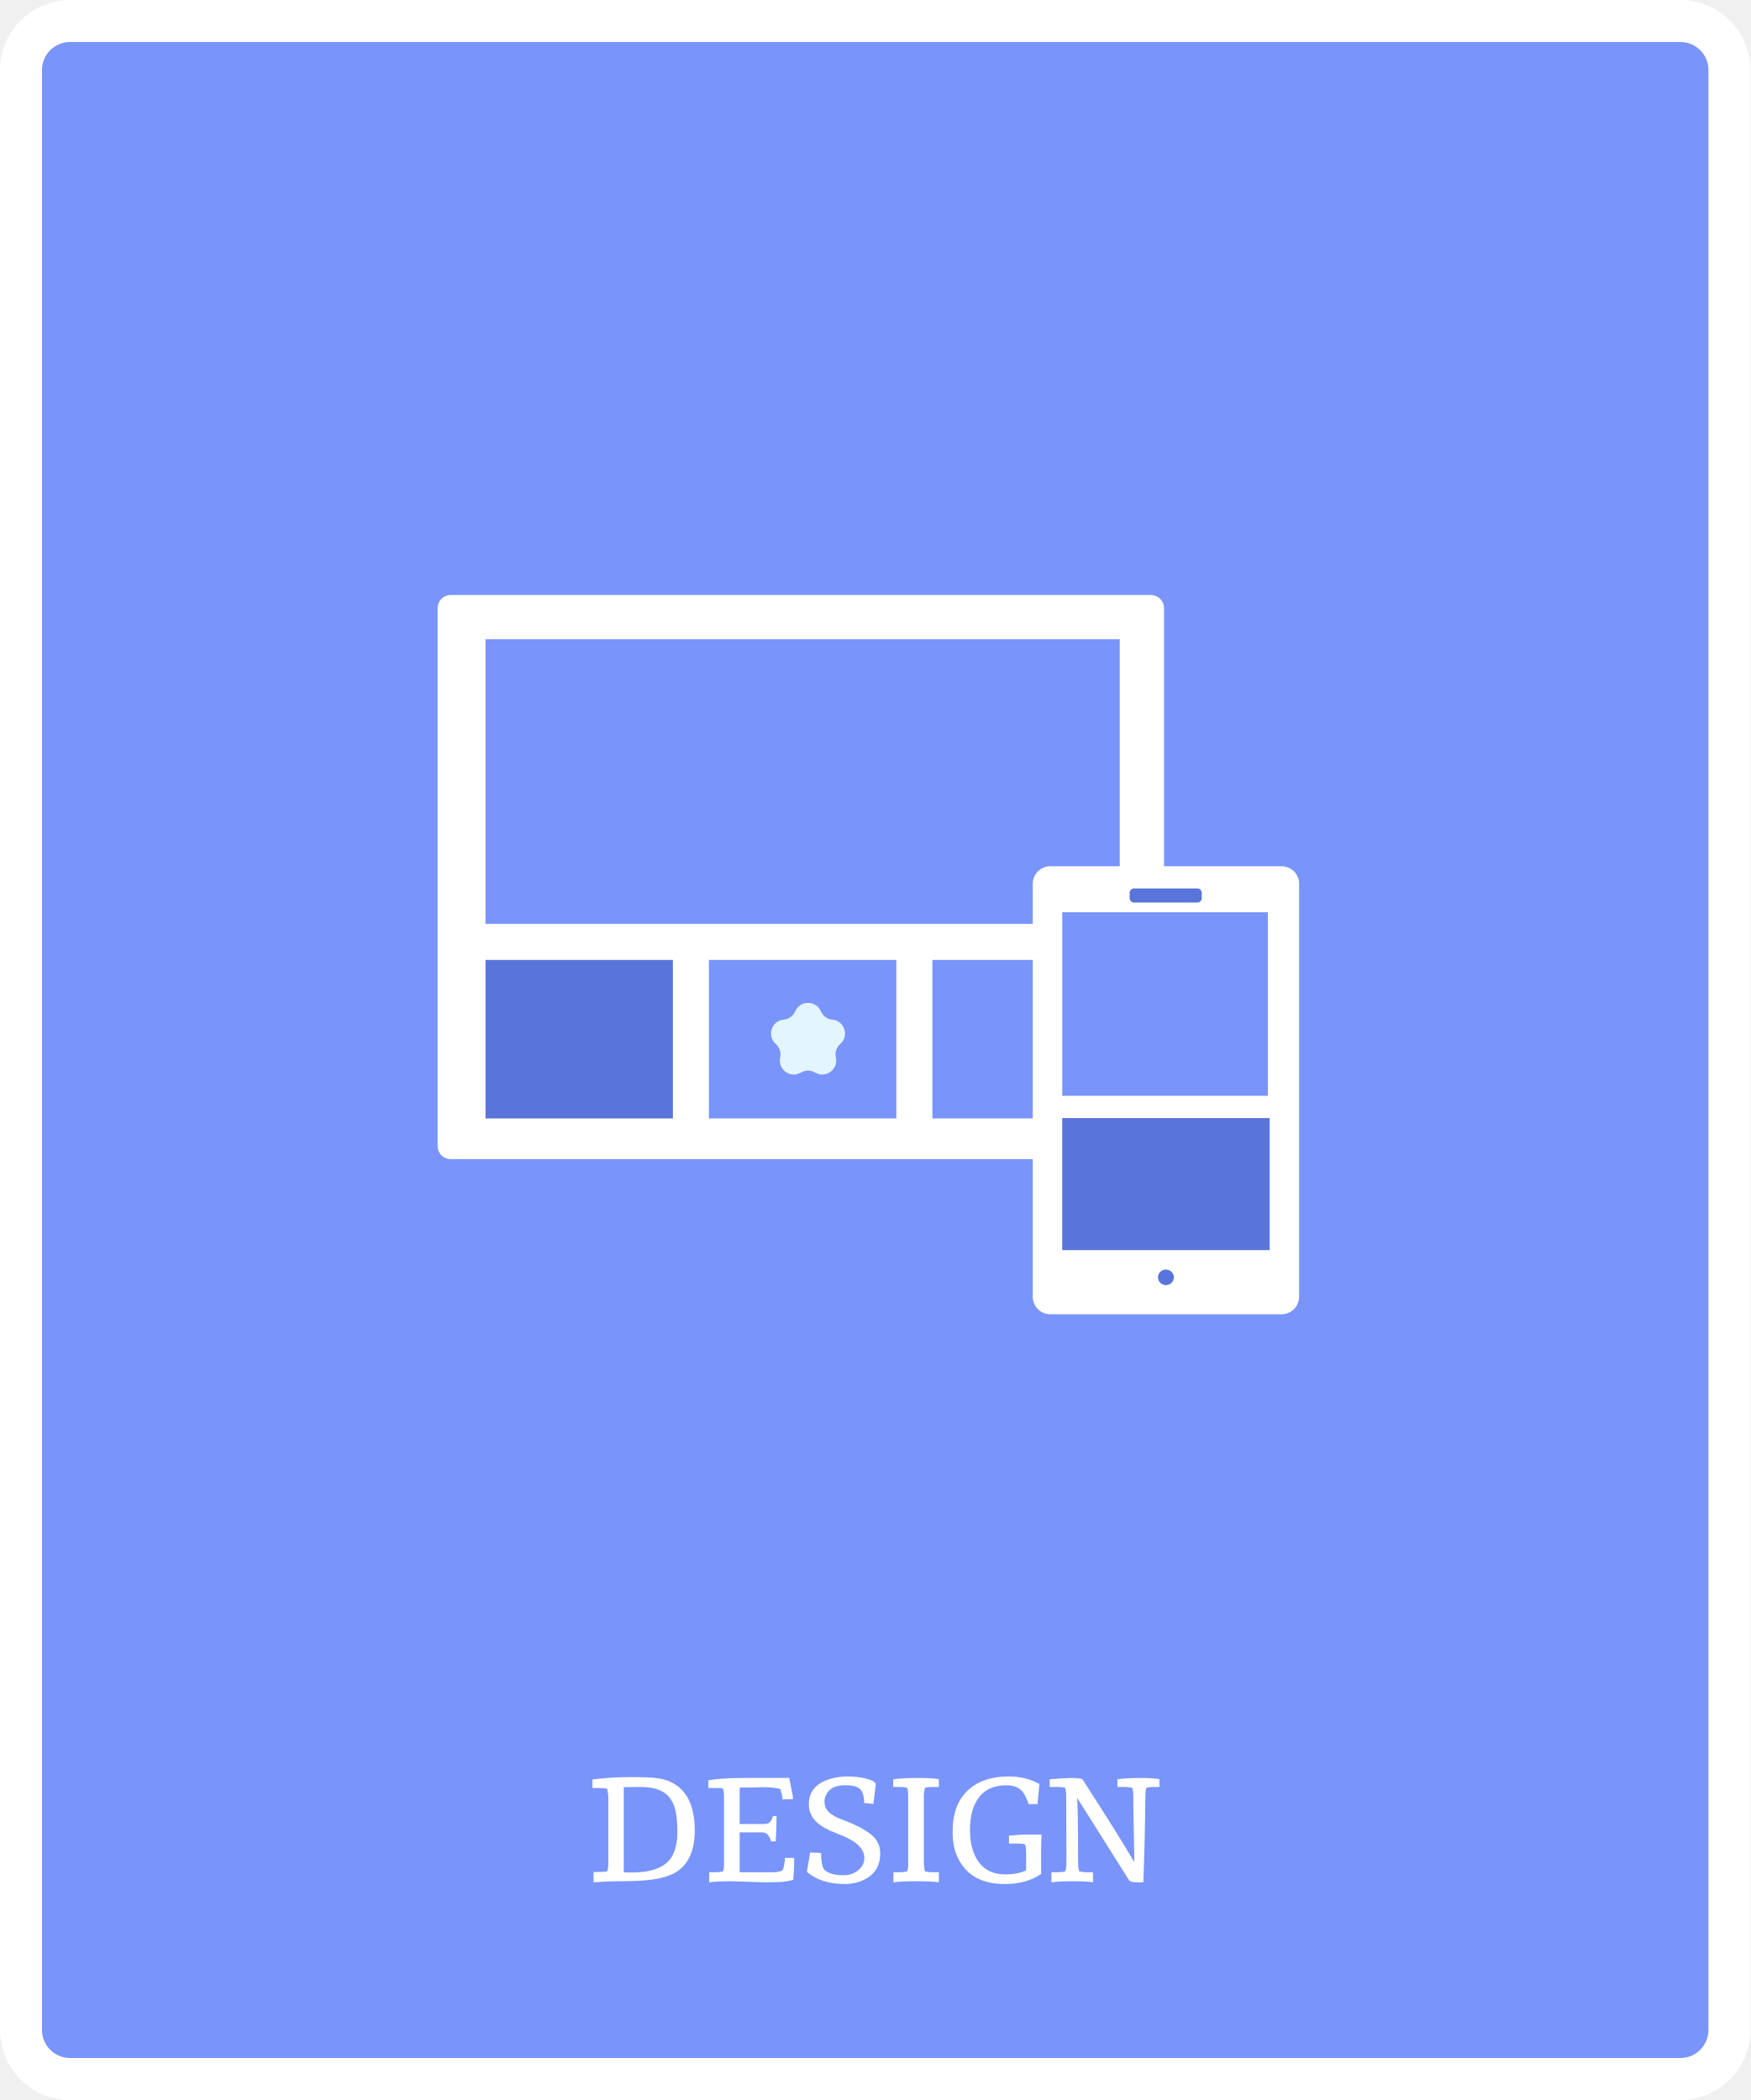
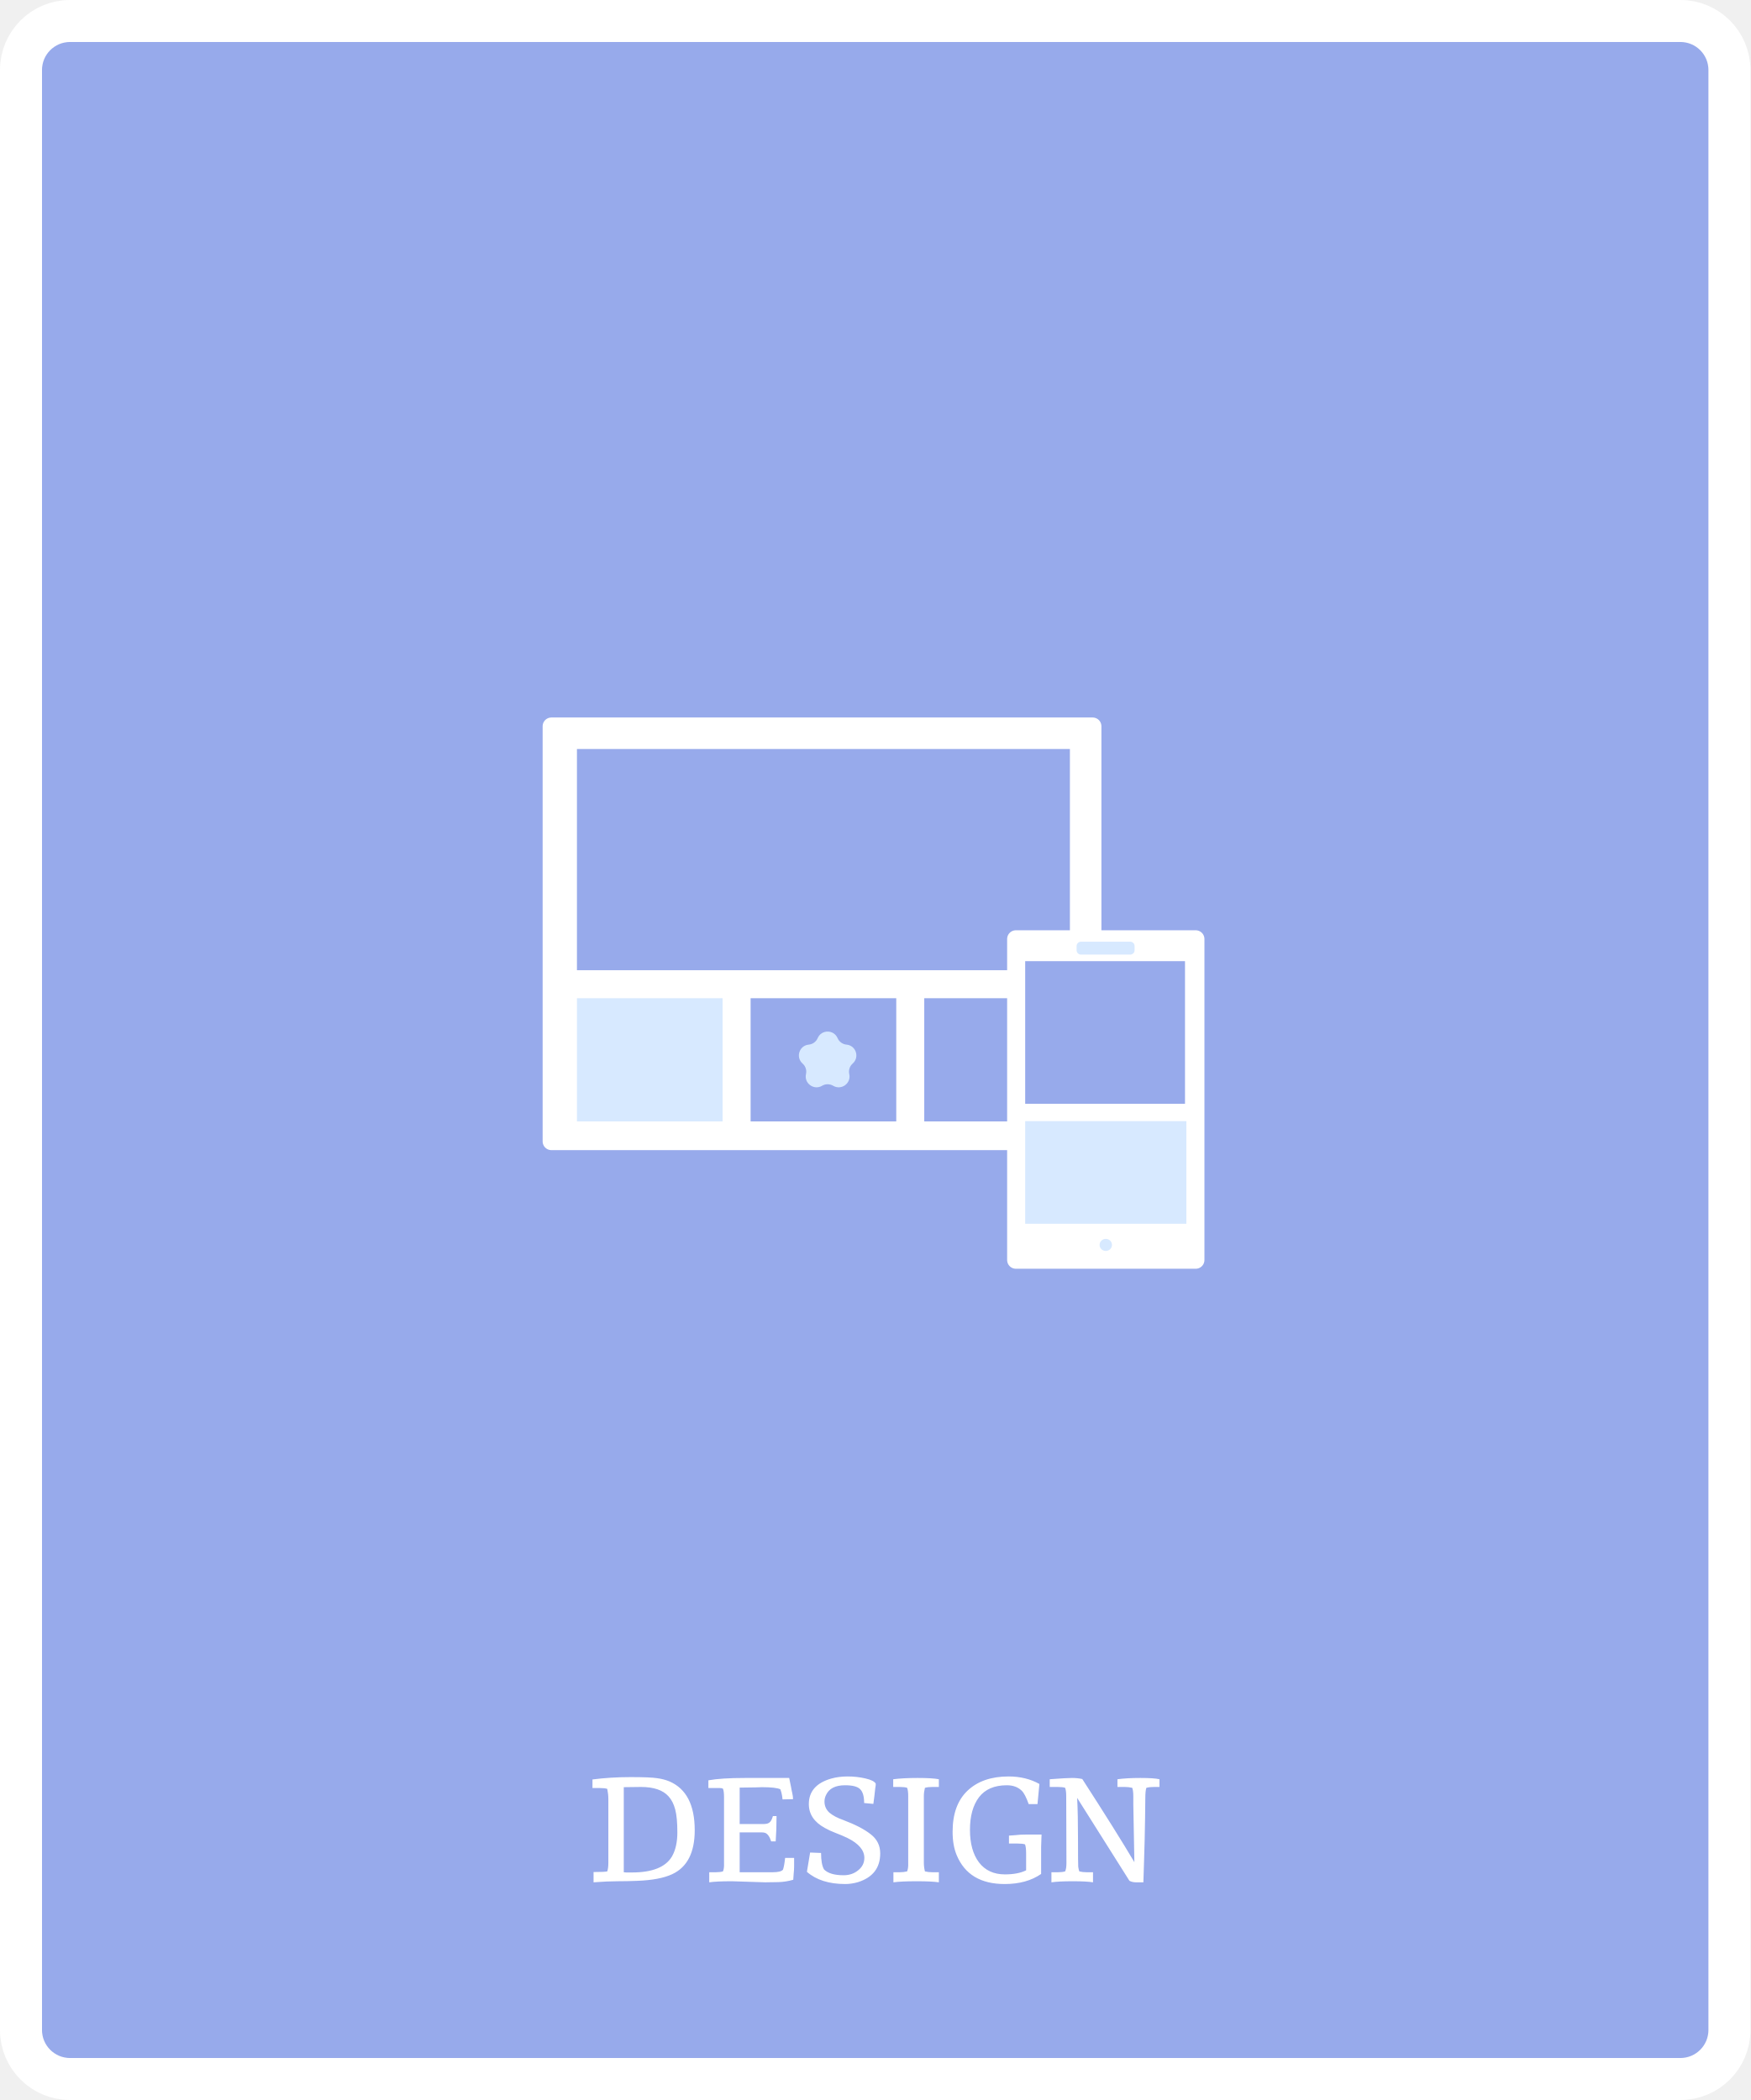
<svg xmlns="http://www.w3.org/2000/svg" width="200" height="240" viewBox="0 0 200 240" fill="none">
-   <rect x="2.4" y="2.4" width="195.2" height="235.2" rx="5.6" fill="#7995FB" stroke="white" stroke-width="4.8" />
+   <rect x="2.4" y="2.4" width="195.2" height="235.2" rx="5.6" fill="#97AAEB" stroke="white" stroke-width="4.8" />
  <path d="M67.695 203.367C69.067 203.188 70.512 203.098 72.03 203.098C73.548 203.098 74.561 203.139 75.067 203.22C75.573 203.286 76.046 203.408 76.487 203.588C78.414 204.42 79.377 206.282 79.377 209.171C79.377 211.718 78.52 213.392 76.805 214.192C75.859 214.633 74.536 214.886 72.838 214.951C72.071 214.984 71.303 215 70.536 215C69.785 215 68.879 215.041 67.818 215.122V213.947C68.683 213.947 69.206 213.922 69.385 213.873C69.467 213.629 69.508 213.302 69.508 212.894V205.596C69.508 205.237 69.467 204.853 69.385 204.445C69.206 204.38 68.928 204.347 68.552 204.347H67.695V203.367ZM73.23 204.224L71.271 204.249V213.971C71.369 213.988 71.459 213.996 71.54 213.996H72.201C74.536 213.996 76.063 213.384 76.781 212.159C77.189 211.441 77.393 210.527 77.393 209.416C77.393 208.29 77.312 207.416 77.148 206.796C76.985 206.176 76.732 205.678 76.389 205.302C75.752 204.584 74.699 204.224 73.23 204.224ZM80.938 203.465C81.901 203.286 83.305 203.196 85.15 203.196H90.17L90.391 204.273C90.407 204.404 90.448 204.608 90.513 204.886C90.578 205.163 90.611 205.408 90.611 205.62L89.411 205.645L89.362 205.253C89.329 205.024 89.264 204.771 89.166 204.494C88.84 204.331 88.138 204.249 87.06 204.249L86.325 204.273L84.513 204.298V208.461H87.305C87.697 208.461 87.966 208.322 88.113 208.045C88.178 207.947 88.244 207.784 88.309 207.555H88.725C88.725 208.6 88.693 209.563 88.627 210.445H88.113C87.933 209.89 87.697 209.563 87.403 209.465C87.305 209.433 87.182 209.416 87.035 209.416H84.513V213.971H88.284C88.905 213.971 89.297 213.873 89.46 213.678C89.558 213.4 89.64 212.951 89.705 212.331C90.048 212.331 90.391 212.331 90.733 212.331V213.286C90.733 213.547 90.717 213.824 90.684 214.118C90.668 214.396 90.652 214.633 90.635 214.829C90.08 214.992 89.517 215.082 88.946 215.098C88.391 215.114 87.885 215.122 87.427 215.122L83.631 215C82.456 215 81.591 215.041 81.035 215.122V213.971H81.77C82.097 213.971 82.374 213.939 82.603 213.873C82.701 213.661 82.742 213.343 82.725 212.918V205.376C82.725 204.935 82.684 204.616 82.603 204.42C82.505 204.371 82.391 204.347 82.26 204.347H80.938V203.465ZM94.374 205.155C94.26 205.384 94.203 205.629 94.203 205.89C94.203 206.396 94.391 206.82 94.766 207.163C95.158 207.49 95.681 207.767 96.334 207.996C97.721 208.518 98.775 209.065 99.493 209.637C100.211 210.192 100.57 210.918 100.57 211.816C100.57 213.465 99.73 214.559 98.048 215.098C97.542 215.245 97.052 215.318 96.579 215.318C94.717 215.318 93.256 214.853 92.195 213.922L92.562 211.718L93.811 211.767C93.811 212.633 93.925 213.261 94.154 213.653C94.595 214.094 95.338 214.314 96.383 214.314C97.036 214.314 97.591 214.127 98.048 213.751C98.521 213.376 98.758 212.902 98.758 212.331C98.758 211.449 98.113 210.69 96.823 210.053C96.415 209.857 95.975 209.669 95.501 209.49C95.028 209.31 94.603 209.114 94.228 208.902C93.019 208.233 92.415 207.327 92.415 206.184C92.415 204.731 93.264 203.759 94.962 203.269C95.534 203.106 96.162 203.024 96.848 203.024C97.55 203.024 98.219 203.098 98.856 203.245C99.509 203.392 99.909 203.588 100.056 203.833C100.056 203.882 100.056 203.947 100.056 204.029L100.007 204.347C99.942 204.984 99.868 205.588 99.787 206.159L98.734 206.061C98.734 205.294 98.579 204.763 98.268 204.469C97.975 204.176 97.403 204.029 96.554 204.029C95.444 204.029 94.717 204.404 94.374 205.155ZM107.271 215.122C106.749 215.041 105.9 215 104.724 215C103.565 215 102.683 215.041 102.079 215.122V213.971H102.789C103.1 213.971 103.385 213.939 103.647 213.873C103.744 213.629 103.785 213.31 103.769 212.918V205.253C103.769 204.845 103.728 204.535 103.647 204.322C103.467 204.257 103.181 204.224 102.789 204.224H102.055V203.343C102.806 203.245 103.736 203.196 104.847 203.196C105.973 203.196 106.781 203.245 107.271 203.343V204.224H106.536C106.193 204.224 105.908 204.257 105.679 204.322C105.598 204.649 105.557 204.959 105.557 205.253V212.869C105.557 213.212 105.598 213.547 105.679 213.873C105.94 213.939 106.226 213.971 106.536 213.971H107.271V215.122ZM118.956 214.167C117.846 214.935 116.458 215.318 114.793 215.318C112.05 215.318 110.221 214.216 109.307 212.012C108.997 211.278 108.842 210.388 108.842 209.343C108.842 207.286 109.413 205.718 110.556 204.641C111.699 203.563 113.258 203.024 115.234 203.024C116.556 203.024 117.732 203.31 118.76 203.882L118.54 206.184H117.536C117.258 205.4 116.989 204.886 116.728 204.641C116.303 204.233 115.74 204.029 115.038 204.029C113.617 204.029 112.556 204.486 111.854 205.4C111.168 206.314 110.825 207.555 110.825 209.122C110.825 210.69 111.168 211.931 111.854 212.845C112.556 213.759 113.544 214.216 114.817 214.216C115.813 214.216 116.621 214.061 117.242 213.751V211.841C117.242 211.351 117.201 211 117.119 210.788C116.94 210.722 116.654 210.69 116.262 210.69H115.283V209.784C115.381 209.784 115.609 209.767 115.968 209.735C116.344 209.686 116.825 209.661 117.413 209.661H119.005C118.989 209.922 118.981 210.143 118.981 210.322L118.956 211.082V214.167ZM124.884 215.122C124.395 215.041 123.619 215 122.558 215C121.513 215 120.705 215.041 120.133 215.122V213.971H120.868C121.195 213.971 121.472 213.939 121.701 213.873C121.799 213.661 121.848 213.343 121.848 212.918L121.823 205.302C121.823 204.861 121.782 204.535 121.701 204.322C121.521 204.257 121.235 204.224 120.844 204.224H119.938V203.343C121.211 203.245 122.06 203.196 122.484 203.196C122.909 203.196 123.301 203.237 123.66 203.318C126.223 207.286 128.207 210.453 129.611 212.82L129.489 206.233V205.302C129.489 204.861 129.448 204.535 129.366 204.322C129.105 204.257 128.819 204.224 128.509 204.224H127.676V203.343C128.395 203.245 129.268 203.196 130.297 203.196C131.342 203.196 132.068 203.245 132.476 203.343V204.224H131.84C131.497 204.224 131.211 204.257 130.982 204.322C130.901 204.535 130.86 204.943 130.86 205.547C130.86 206.135 130.852 206.853 130.835 207.702C130.819 208.535 130.803 209.384 130.786 210.249C130.77 211.114 130.746 211.963 130.713 212.796C130.68 213.629 130.656 214.404 130.64 215.122H129.782C129.521 215.122 129.276 215.065 129.048 214.951L123.072 205.473C123.138 206.714 123.17 208.273 123.17 210.151C123.17 212.029 123.178 213.09 123.195 213.335C123.227 213.563 123.268 213.743 123.317 213.873C123.578 213.939 123.856 213.971 124.15 213.971H124.884V215.122Z" fill="white" />
-   <rect x="51.5" y="69.5" width="80" height="61.471" fill="white" stroke="white" stroke-width="3" stroke-linecap="round" stroke-linejoin="round" />
-   <path d="M55.471 105.588L127.941 105.588V73.059H109.824H100.765H91.706H82.647H73.588H55.471L55.471 105.588Z" fill="#7995FB" />
-   <rect x="81" y="109.706" width="21.412" height="18.118" fill="#7995FB" />
-   <rect x="55.471" y="109.706" width="21.412" height="18.118" fill="#5975DB" />
-   <rect x="106.529" y="109.706" width="21.412" height="18.118" fill="#7995FB" />
-   <path d="M90.861 115.574C91.413 114.29 93.234 114.29 93.786 115.574V115.574C94.017 116.109 94.522 116.476 95.102 116.53V116.53C96.494 116.659 97.056 118.39 96.006 119.312V119.312C95.568 119.697 95.376 120.29 95.504 120.859V120.859C95.811 122.223 94.338 123.292 93.137 122.579V122.579C92.635 122.281 92.011 122.281 91.51 122.579V122.579C90.308 123.292 88.836 122.223 89.143 120.859V120.859C89.271 120.29 89.079 119.697 88.641 119.312V119.312C87.591 118.39 88.153 116.659 89.545 116.53V116.53C90.125 116.476 90.63 116.109 90.861 115.574V115.574Z" fill="#E3F5FF" />
-   <path d="M120 101H146.432V148.2H120V101Z" fill="white" stroke="white" stroke-width="4" stroke-linecap="round" stroke-linejoin="round" />
-   <path d="M121.367 125.233H144.862V104.255H138.989H136.052H133.115H130.178H127.241H121.367V125.233Z" fill="#7995FB" />
-   <rect x="129.57" y="102.036" width="7.237" height="0.613" fill="#5975DB" stroke="#5975DB" stroke-linecap="round" stroke-linejoin="round" />
-   <ellipse cx="133.216" cy="145.981" rx="0.911" ry="0.888" fill="#5975DB" />
-   <rect x="121.367" y="127.781" width="23.698" height="15.092" fill="#5975DB" />
+   <rect x="63" y="83" width="61.844" height="47.443" fill="white" stroke="white" stroke-width="2" stroke-linecap="round" stroke-linejoin="round" />
+   <path d="M65.92 110.882L122.244 110.882V85.6H108.163H101.123H94.082H87.042H80.001H65.92V110.882Z" fill="#97AAEB" />
+   <rect x="85.762" y="114.082" width="16.641" height="14.081" fill="#97AAEB" />
+   <rect x="65.92" y="114.082" width="16.641" height="14.081" fill="#D7E9FF" />
+   <rect x="105.603" y="114.082" width="16.641" height="14.081" fill="#97AAEB" />
+   <path d="M93.425 118.642C93.855 117.645 95.269 117.645 95.699 118.642V118.642C95.878 119.059 96.271 119.344 96.722 119.385V119.385C97.803 119.486 98.241 120.831 97.424 121.548V121.548C97.084 121.847 96.934 122.308 97.034 122.75V122.75C97.273 123.81 96.128 124.642 95.194 124.087V124.087C94.805 123.856 94.32 123.856 93.93 124.087V124.087C92.996 124.642 91.852 123.81 92.09 122.75V122.75C92.19 122.308 92.04 121.847 91.7 121.548V121.548C90.884 120.831 91.321 119.486 92.403 119.385V119.385C92.854 119.344 93.246 119.059 93.425 118.642V118.642Z" fill="#D7E9FF" />
+   <path d="M116.072 107.316H136.615V144H116.072V107.316Z" fill="white" stroke="white" stroke-width="2" stroke-linecap="round" stroke-linejoin="round" />
+   <path d="M117.135 126.15H135.395V109.846H130.83H128.548H126.265H123.982H121.7H117.135V126.15Z" fill="#97AAEB" />
+   <rect x="123.51" y="108.121" width="5.625" height="0.476" fill="#D7E9FF" stroke="#D7E9FF" stroke-linecap="round" stroke-linejoin="round" />
+   <ellipse cx="126.344" cy="142.275" rx="0.708" ry="0.69" fill="#D7E9FF" />
+   <rect x="117.135" y="128.13" width="18.418" height="11.73" fill="#D7E9FF" />
</svg>
